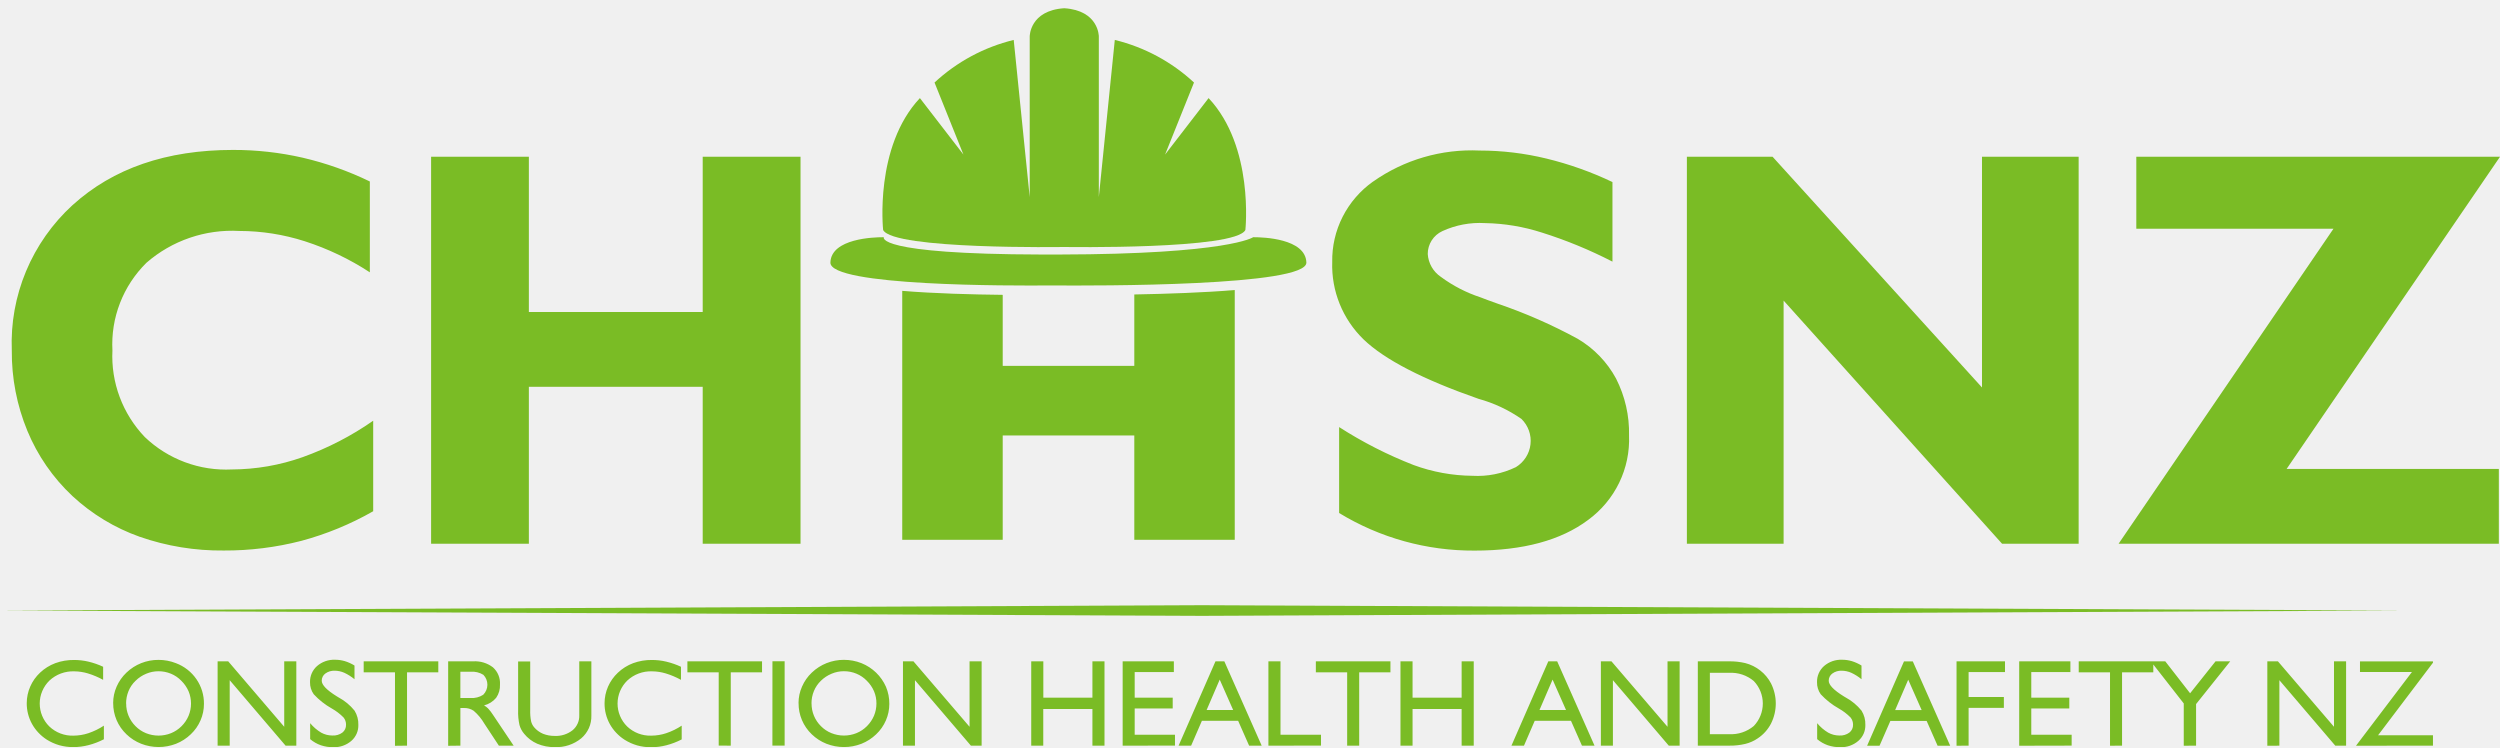
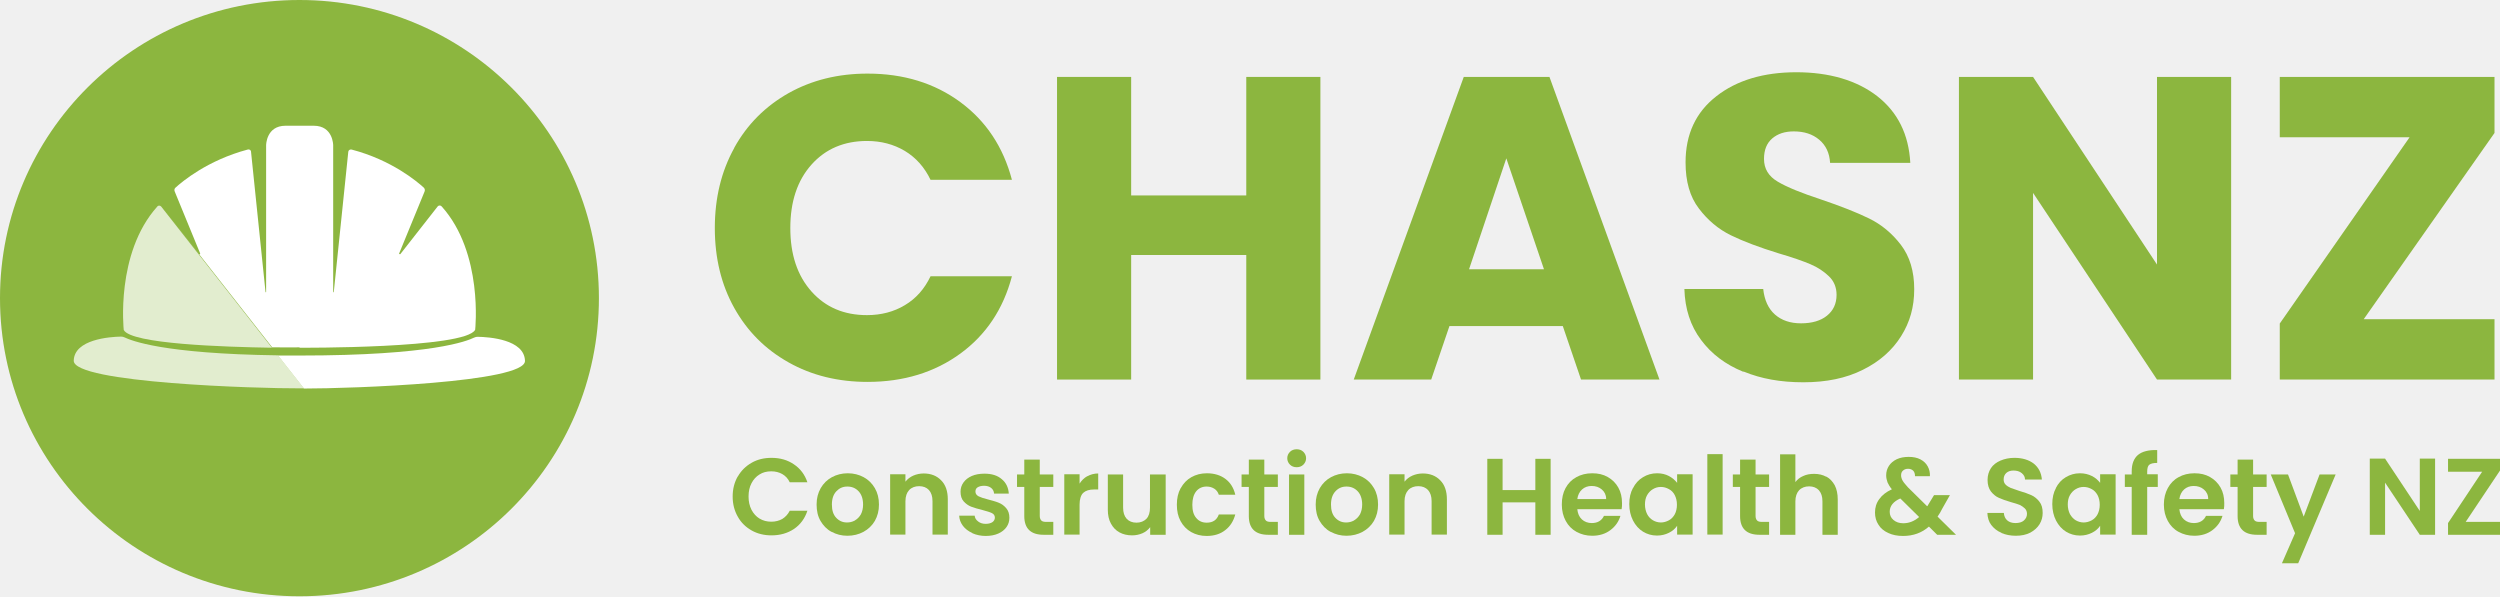
- <svg xmlns="http://www.w3.org/2000/svg" width="174" height="52" viewBox="0 0 174 52" fill="none">
-   <g clip-path="url(#clip0_470_1389)">
-     <mask id="mask0_470_1389" style="mask-type:luminance" maskUnits="userSpaceOnUse" x="0" y="0" width="174" height="52">
-       <path d="M174 0H0V52H174V0Z" fill="white" />
-     </mask>
-     <g mask="url(#mask0_470_1389)">
-       <path d="M48.908 10.909V21.716H36.809V10.909H30.005V37.845H36.809V26.921H48.908V37.845H55.717V10.909H48.908ZM137.947 10.909V26.968L123.371 10.909H117.407V37.845H124.139V20.921L139.345 37.845H144.674V10.909H137.947ZM148.687 10.909V15.918H162.411C157.425 23.228 152.439 30.537 147.453 37.845H173.919V32.64H159.147L174.001 10.909H148.687ZM95.571 12.631C94.673 13.267 93.945 14.109 93.448 15.086C92.952 16.063 92.703 17.145 92.723 18.238C92.69 19.236 92.868 20.231 93.243 21.158C93.619 22.085 94.185 22.925 94.905 23.624C96.366 25.029 99.033 26.407 102.907 27.759C103.975 28.052 104.985 28.526 105.893 29.158C106.126 29.386 106.304 29.664 106.413 29.971C106.522 30.277 106.56 30.604 106.522 30.927C106.485 31.25 106.375 31.56 106.199 31.834C106.023 32.109 105.787 32.34 105.508 32.511C104.567 32.967 103.523 33.176 102.476 33.115C101.079 33.102 99.694 32.848 98.383 32.365C96.572 31.659 94.836 30.774 93.203 29.724V35.705C96.036 37.433 99.3 38.34 102.627 38.322C105.998 38.322 108.635 37.61 110.536 36.186C111.457 35.511 112.198 34.624 112.694 33.601C113.19 32.578 113.426 31.45 113.381 30.316C113.414 28.941 113.104 27.579 112.479 26.351C111.86 25.202 110.935 24.243 109.805 23.578C108.02 22.606 106.154 21.787 104.228 21.132C103.697 20.941 103.293 20.798 103.038 20.693C102.051 20.369 101.122 19.889 100.288 19.273C100.022 19.094 99.802 18.858 99.643 18.582C99.484 18.306 99.391 17.997 99.372 17.68C99.369 17.345 99.464 17.017 99.645 16.733C99.826 16.45 100.085 16.225 100.392 16.084C101.317 15.66 102.334 15.469 103.352 15.528C104.698 15.551 106.033 15.773 107.313 16.186C109.007 16.719 110.651 17.396 112.227 18.21V12.671C110.754 11.968 109.211 11.419 107.623 11.034C106.104 10.665 104.545 10.478 102.98 10.478C100.337 10.356 97.728 11.116 95.571 12.635M5.049 14.275C3.647 15.559 2.543 17.128 1.813 18.876C1.083 20.623 0.745 22.506 0.821 24.396C0.805 26.311 1.173 28.211 1.904 29.984C2.612 31.701 3.682 33.249 5.041 34.524C6.388 35.775 7.979 36.739 9.716 37.357C11.597 38.013 13.58 38.337 15.574 38.316C17.392 38.324 19.202 38.099 20.961 37.647C22.715 37.176 24.401 36.482 25.974 35.582V29.282C24.458 30.341 22.805 31.195 21.06 31.819C19.483 32.378 17.82 32.667 16.145 32.674C15.032 32.729 13.919 32.558 12.876 32.17C11.833 31.782 10.881 31.187 10.08 30.42C9.312 29.618 8.717 28.67 8.33 27.634C7.942 26.597 7.771 25.494 7.825 24.39C7.765 23.266 7.944 22.141 8.352 21.09C8.759 20.039 9.386 19.085 10.191 18.29C11.972 16.738 14.297 15.942 16.665 16.075C18.21 16.078 19.746 16.32 21.216 16.792C22.815 17.308 24.337 18.035 25.741 18.954V12.631C24.25 11.906 22.682 11.351 21.066 10.976C19.476 10.612 17.849 10.431 16.216 10.435C11.592 10.435 7.871 11.715 5.051 14.275" fill="#7ABC25" />
-       <path d="M71.668 2.529V13.722L70.554 2.779C68.491 3.283 66.593 4.304 65.043 5.744L67.055 10.758L64.025 6.828C60.84 10.217 61.466 16.008 61.466 16.008C62.169 17.384 74.072 17.19 74.072 17.19C74.072 17.19 85.974 17.384 86.678 16.008C86.678 16.008 87.304 10.217 84.118 6.828L81.089 10.759L83.102 5.744C81.552 4.304 79.654 3.283 77.59 2.779L76.478 13.722V2.529C76.478 2.529 76.478 0.728 74.072 0.573C71.668 0.728 71.668 2.529 71.668 2.529Z" fill="#7ABC25" />
-     </g>
-     <mask id="mask1_470_1389" style="mask-type:luminance" maskUnits="userSpaceOnUse" x="0" y="0" width="174" height="52">
-       <path d="M174 0H0V52H174V0Z" fill="white" />
-     </mask>
-     <g mask="url(#mask1_470_1389)">
-       <path d="M87.218 16.511C87.218 16.511 85.535 17.692 73.711 17.715H72.496C60.835 17.691 61.513 16.511 61.513 16.511H61.42C60.859 16.511 57.848 16.589 57.796 18.271C57.743 19.921 70.315 19.892 73.142 19.867C76.414 19.892 90.975 19.921 90.924 18.271C90.869 16.587 87.86 16.511 87.298 16.511H87.218Z" fill="#7ABC25" />
-       <path d="M0 42.493L83.658 42.864L167.318 42.493L83.658 42.122L0 42.493Z" fill="#7ABC25" />
-       <path d="M78.947 20.495V25.464H69.789V20.521C67.676 20.498 65.051 20.429 62.796 20.244V37.568H69.789V30.308H78.947V37.568H85.938V20.187C83.788 20.366 81.24 20.452 78.947 20.495Z" fill="#7ABC25" />
-     </g>
-     <mask id="mask2_470_1389" style="mask-type:luminance" maskUnits="userSpaceOnUse" x="0" y="0" width="174" height="52">
-       <path d="M174 0H0V52H174V0Z" fill="white" />
-     </mask>
-     <g mask="url(#mask2_470_1389)">
-       <path d="M7.23 50.505V51.453C6.893 51.627 6.537 51.764 6.17 51.859C5.821 51.951 5.461 51.998 5.1 51.999C4.772 52 4.446 51.956 4.13 51.869C3.821 51.78 3.527 51.648 3.255 51.477C2.827 51.202 2.473 50.827 2.227 50.384C1.983 49.94 1.857 49.443 1.861 48.937C1.862 48.54 1.945 48.148 2.105 47.783C2.264 47.419 2.497 47.091 2.788 46.818C3.093 46.529 3.455 46.304 3.85 46.156C4.269 46.003 4.713 45.928 5.159 45.934C5.493 45.934 5.825 45.972 6.15 46.049C6.504 46.133 6.849 46.253 7.178 46.406V47.318C6.843 47.132 6.488 46.982 6.12 46.87C5.808 46.776 5.485 46.727 5.159 46.725C4.845 46.715 4.531 46.766 4.237 46.876C3.942 46.985 3.673 47.152 3.443 47.365C3.229 47.573 3.059 47.822 2.943 48.096C2.826 48.37 2.765 48.664 2.765 48.961C2.764 49.258 2.822 49.553 2.937 49.828C3.052 50.102 3.22 50.352 3.433 50.561C3.655 50.773 3.918 50.939 4.206 51.049C4.494 51.159 4.801 51.211 5.109 51.201C5.465 51.199 5.817 51.142 6.154 51.03C6.534 50.901 6.896 50.725 7.231 50.505M8.782 48.97C8.78 49.262 8.836 49.552 8.949 49.822C9.061 50.093 9.227 50.338 9.436 50.545C9.642 50.754 9.889 50.919 10.162 51.029C10.721 51.254 11.347 51.254 11.906 51.029C12.18 50.916 12.429 50.751 12.637 50.541C12.845 50.334 13.011 50.089 13.125 49.819C13.351 49.273 13.351 48.66 13.125 48.114C13.006 47.841 12.836 47.593 12.623 47.384C12.418 47.17 12.171 47.002 11.896 46.889C11.621 46.776 11.327 46.718 11.03 46.719C10.736 46.719 10.446 46.778 10.176 46.892C9.898 47.006 9.646 47.173 9.434 47.384C9.221 47.585 9.055 47.829 8.945 48.099C8.832 48.373 8.775 48.667 8.776 48.964M7.875 48.932C7.875 48.539 7.957 48.152 8.115 47.792C8.276 47.424 8.509 47.091 8.802 46.813C9.399 46.241 10.199 45.923 11.03 45.928C11.447 45.926 11.861 46.004 12.25 46.158C12.827 46.376 13.323 46.764 13.671 47.27C14.019 47.776 14.202 48.376 14.195 48.988C14.196 49.384 14.115 49.776 13.956 50.139C13.798 50.505 13.567 50.835 13.275 51.109C12.98 51.394 12.63 51.618 12.247 51.769C11.466 52.07 10.6 52.068 9.822 51.764C9.442 51.613 9.096 51.391 8.803 51.109C8.507 50.828 8.271 50.489 8.112 50.115C7.954 49.74 7.874 49.338 7.877 48.932M15.146 51.897V46.029H15.884L19.782 50.584V46.029H20.624V51.897H19.876L15.987 47.341V51.9L15.146 51.897ZM21.587 51.434V50.333C21.803 50.594 22.063 50.817 22.354 50.992C22.594 51.124 22.863 51.193 23.137 51.192C23.384 51.206 23.629 51.135 23.829 50.989C23.912 50.924 23.979 50.84 24.023 50.744C24.067 50.648 24.088 50.543 24.084 50.438C24.087 50.257 24.027 50.08 23.913 49.938C23.672 49.693 23.396 49.482 23.096 49.313C22.625 49.049 22.199 48.713 21.834 48.318C21.66 48.073 21.571 47.779 21.578 47.479C21.572 47.268 21.613 47.058 21.697 46.864C21.782 46.67 21.908 46.497 22.067 46.356C22.415 46.056 22.866 45.899 23.327 45.918C23.556 45.918 23.783 45.951 24.003 46.016C24.238 46.089 24.464 46.191 24.673 46.321V47.274C24.454 47.093 24.213 46.94 23.954 46.821C23.748 46.731 23.525 46.684 23.3 46.681C23.065 46.67 22.834 46.739 22.645 46.877C22.565 46.934 22.501 47.01 22.457 47.098C22.413 47.185 22.391 47.282 22.393 47.38C22.393 47.67 22.741 48.031 23.437 48.462L23.562 48.538C23.994 48.769 24.373 49.084 24.679 49.464C24.862 49.763 24.953 50.108 24.941 50.456C24.947 50.666 24.906 50.874 24.821 51.066C24.736 51.258 24.61 51.43 24.451 51.568C24.103 51.867 23.652 52.023 23.192 52.005C22.899 52.009 22.607 51.963 22.329 51.87C22.058 51.774 21.806 51.63 21.587 51.444M27.491 51.907V46.794H25.312V46.029H30.506V46.794H28.329V51.897L27.491 51.907ZM31.192 51.907V46.029H32.927C33.425 45.997 33.917 46.146 34.312 46.449C34.477 46.598 34.607 46.782 34.691 46.988C34.775 47.193 34.812 47.414 34.799 47.636C34.816 47.967 34.722 48.294 34.532 48.568C34.315 48.828 34.02 49.013 33.69 49.096C33.794 49.153 33.888 49.224 33.971 49.308C34.097 49.445 34.211 49.593 34.311 49.751L35.749 51.897H34.721L33.706 50.357C33.512 50.023 33.262 49.723 32.968 49.47C32.77 49.338 32.536 49.27 32.298 49.277H32.043V51.897L31.192 51.907ZM32.041 48.582H32.744C33.056 48.605 33.368 48.526 33.631 48.357C33.815 48.173 33.92 47.925 33.923 47.665C33.925 47.406 33.825 47.155 33.645 46.968C33.376 46.801 33.06 46.726 32.744 46.752H32.041V48.582ZM36.061 46.039H36.903V49.407C36.893 49.674 36.914 49.942 36.965 50.205C37.002 50.353 37.072 50.492 37.17 50.611C37.338 50.811 37.551 50.968 37.792 51.07C38.052 51.173 38.33 51.224 38.61 51.22C39.058 51.241 39.498 51.101 39.85 50.826C40.003 50.699 40.124 50.54 40.205 50.359C40.286 50.179 40.325 49.982 40.317 49.785V46.029H41.159V49.801C41.169 50.101 41.11 50.4 40.988 50.675C40.865 50.95 40.682 51.195 40.452 51.39C39.934 51.812 39.278 52.029 38.608 51.999C38.191 52.006 37.777 51.926 37.393 51.764C37.036 51.609 36.723 51.37 36.479 51.069C36.329 50.892 36.219 50.685 36.156 50.462C36.081 50.124 36.049 49.777 36.062 49.431L36.061 46.039ZM47.446 50.515V51.463C47.109 51.638 46.754 51.774 46.386 51.869C46.037 51.961 45.678 52.008 45.316 52.009C44.988 52.01 44.662 51.967 44.346 51.88C44.037 51.79 43.743 51.658 43.472 51.487C43.043 51.212 42.69 50.837 42.443 50.395C42.2 49.951 42.073 49.453 42.077 48.947C42.077 48.548 42.16 48.154 42.32 47.788C42.48 47.422 42.714 47.092 43.007 46.818C43.312 46.529 43.673 46.304 44.068 46.156C44.487 46.003 44.931 45.928 45.377 45.934C45.711 45.934 46.043 45.972 46.367 46.049C46.721 46.133 47.066 46.253 47.396 46.406V47.318C47.059 47.132 46.704 46.982 46.336 46.87C46.025 46.776 45.702 46.727 45.376 46.725C45.062 46.714 44.748 46.765 44.454 46.875C44.159 46.985 43.89 47.151 43.661 47.365C43.447 47.573 43.276 47.822 43.16 48.096C43.043 48.369 42.983 48.663 42.982 48.961C42.981 49.258 43.039 49.553 43.154 49.827C43.268 50.102 43.437 50.352 43.649 50.561C43.871 50.773 44.134 50.939 44.422 51.049C44.709 51.159 45.017 51.211 45.325 51.201C45.681 51.2 46.034 51.142 46.371 51.03C46.751 50.902 47.113 50.725 47.447 50.505M50.022 51.894V46.794H47.843V46.029H53.038V46.794H50.861V51.897L50.022 51.894ZM53.762 46.026H54.611V51.894H53.759L53.762 46.026ZM56.484 48.967C56.483 49.259 56.539 49.549 56.652 49.819C56.764 50.09 56.93 50.335 57.139 50.542C57.345 50.751 57.593 50.916 57.866 51.026C58.425 51.251 59.051 51.251 59.611 51.026C59.885 50.914 60.133 50.748 60.341 50.538C60.549 50.331 60.715 50.086 60.83 49.816C60.943 49.545 61 49.255 61 48.961C61.002 48.669 60.945 48.38 60.832 48.111C60.714 47.838 60.544 47.59 60.331 47.381C60.126 47.167 59.877 46.999 59.602 46.886C59.328 46.773 59.033 46.715 58.736 46.717C58.443 46.716 58.153 46.775 57.883 46.889C57.604 47.003 57.35 47.17 57.135 47.381C56.925 47.583 56.759 47.827 56.648 48.096C56.535 48.371 56.478 48.665 56.48 48.961M55.577 48.929C55.578 48.536 55.66 48.148 55.82 47.789C55.979 47.42 56.212 47.087 56.506 46.81C56.802 46.527 57.151 46.303 57.534 46.152C57.917 46.001 58.325 45.924 58.736 45.925C59.154 45.924 59.569 46.002 59.956 46.155C60.722 46.462 61.335 47.054 61.665 47.804C61.822 48.18 61.901 48.583 61.897 48.989C61.898 49.385 61.817 49.776 61.658 50.14C61.501 50.505 61.269 50.836 60.978 51.11C60.682 51.394 60.333 51.619 59.95 51.77C59.168 52.072 58.3 52.07 57.519 51.765C57.14 51.615 56.794 51.392 56.502 51.11C56.208 50.83 55.974 50.493 55.816 50.12C55.657 49.746 55.577 49.343 55.58 48.937M62.846 51.897V46.029H63.576L67.481 50.584V46.029H68.322V51.897H67.574L63.681 47.341V51.9L62.846 51.897ZM71.774 51.897V46.029H72.616V48.556H76.032V46.029H76.873V51.897H76.032V49.345H72.611V51.897H71.774ZM78.137 51.897V46.029H81.7V46.776H78.974V48.556H81.62V49.31H78.974V51.139H81.779V51.895L78.137 51.897ZM83.982 49.414H85.827L84.892 47.3L83.982 49.414ZM82.03 51.897L84.597 46.029H85.214L87.813 51.897H86.938L86.175 50.17H83.651L82.903 51.897H82.03ZM88.281 51.897V46.029H89.123V51.139H91.941V51.895L88.281 51.897ZM93.762 51.897V46.794H91.583V46.029H96.775V46.794H94.6V51.897H93.762ZM97.473 51.897V46.029H98.314V48.556H101.73V46.029H102.572V51.897H101.73V49.345H98.314V51.897H97.473ZM107.148 49.414H108.995L108.06 47.3L107.148 49.414ZM105.197 51.897L107.762 46.029H108.38L110.979 51.897H110.104L109.341 50.17H106.816L106.069 51.897H105.197ZM111.421 51.897V46.029H112.158L116.06 50.584V46.029H116.902V51.897H116.147L112.259 47.341V51.9L111.421 51.897ZM120.344 46.829H119.007V51.099H120.344C120.971 51.134 121.587 50.929 122.066 50.528C122.468 50.105 122.692 49.545 122.692 48.965C122.692 48.383 122.468 47.824 122.066 47.401C121.588 46.998 120.971 46.793 120.344 46.829ZM120.344 46.029C120.724 46.023 121.103 46.064 121.473 46.151C121.855 46.249 122.212 46.427 122.521 46.671C122.83 46.915 123.083 47.221 123.265 47.569C123.481 48.002 123.594 48.479 123.594 48.962C123.594 49.446 123.481 49.922 123.265 50.356C123.05 50.773 122.731 51.13 122.338 51.39C122.077 51.569 121.785 51.699 121.476 51.775C121.106 51.862 120.726 51.903 120.346 51.897H118.168V46.029H120.344ZM126.474 51.439V50.333C126.691 50.595 126.951 50.818 127.243 50.992C127.481 51.124 127.75 51.193 128.023 51.192C128.27 51.207 128.515 51.135 128.715 50.989C128.799 50.924 128.866 50.84 128.91 50.744C128.955 50.648 128.976 50.543 128.972 50.438C128.975 50.257 128.914 50.08 128.8 49.938C128.558 49.693 128.283 49.482 127.982 49.313C127.512 49.049 127.086 48.714 126.721 48.318C126.547 48.073 126.457 47.779 126.465 47.479C126.459 47.268 126.499 47.058 126.584 46.864C126.668 46.67 126.794 46.497 126.953 46.356C127.301 46.056 127.752 45.899 128.213 45.918C128.442 45.918 128.67 45.951 128.889 46.016C129.125 46.089 129.351 46.191 129.561 46.321V47.274C129.341 47.093 129.099 46.94 128.84 46.821C128.633 46.731 128.411 46.684 128.185 46.681C127.951 46.67 127.72 46.739 127.531 46.877C127.451 46.934 127.387 47.01 127.343 47.098C127.299 47.185 127.278 47.282 127.279 47.38C127.279 47.67 127.627 48.031 128.322 48.462L128.45 48.538C128.88 48.77 129.259 49.085 129.565 49.464C129.749 49.763 129.841 50.107 129.829 50.456C129.834 50.666 129.793 50.875 129.708 51.067C129.622 51.259 129.496 51.43 129.336 51.568C128.988 51.867 128.538 52.023 128.078 52.005C127.785 52.009 127.493 51.963 127.215 51.87C126.944 51.774 126.692 51.63 126.473 51.444M131.903 49.42H133.747L132.812 47.306L131.903 49.42ZM129.951 51.903L132.516 46.035H133.132L135.733 51.903H134.857L134.094 50.176H131.57L130.816 51.903H129.951ZM136.175 51.903V46.029H139.548V46.776H137.015V48.512H139.469V49.268H137.015V51.897L136.175 51.903ZM140.536 51.903V46.029H144.1V46.776H141.377V48.556H144.023V49.31H141.377V51.139H144.187V51.895L140.536 51.903ZM146.857 51.903V46.794H144.679V46.029H149.87V46.794H147.695V51.897L146.857 51.903ZM151.989 51.903V48.959L149.699 46.029H150.703L152.432 48.252L154.202 46.029H155.223L152.847 49.003V51.897L151.989 51.903ZM157.806 51.903V46.029H158.543L162.446 50.584V46.029H163.288V51.897H162.534L158.645 47.341V51.9L157.806 51.903ZM163.977 51.903L167.869 46.773H164.255V46.032H169.335V46.124L165.512 51.176H169.335V51.897L163.977 51.903Z" fill="#7ABC25" />
-     </g>
+ <svg xmlns="http://www.w3.org/2000/svg" width="281" height="67" viewBox="0 0 281 67" fill="none">
+   <g clip-path="url(#clip0_653_1956)">
+     <path d="M82.528 16.613C83.983 13.979 86.033 11.938 88.634 10.468C91.257 8.998 94.21 8.273 97.517 8.273C101.573 8.273 105.055 9.349 107.943 11.477C110.831 13.606 112.77 16.525 113.74 20.212H104.593C103.909 18.785 102.939 17.71 101.705 16.964C100.448 16.218 99.038 15.845 97.451 15.845C94.894 15.845 92.8 16.723 91.213 18.5C89.626 20.278 88.832 22.648 88.832 25.632C88.832 28.617 89.626 30.987 91.213 32.765C92.8 34.542 94.872 35.42 97.451 35.42C99.038 35.42 100.471 35.047 101.705 34.301C102.961 33.555 103.909 32.48 104.593 31.053H113.74C112.77 34.74 110.831 37.637 107.943 39.743C105.055 41.85 101.573 42.926 97.517 42.926C94.21 42.926 91.235 42.201 88.634 40.731C86.01 39.261 83.983 37.22 82.528 34.608C81.073 31.997 80.346 29.012 80.346 25.632C80.346 22.253 81.073 19.268 82.528 16.635V16.613Z" fill="#8CB63F" />
+     <path d="M148.413 8.646V42.662H140.081V28.661H127.142V42.662H118.81V8.646H127.142V21.968H140.081V8.646H148.413Z" fill="#8CB63F" />
+     <path d="M175.68 36.649H162.917L160.868 42.662H152.161L164.527 8.646H174.159L186.525 42.662H177.708L175.658 36.649H175.68ZM173.542 30.263L169.31 17.798L165.122 30.263H173.542Z" fill="#8CB63F" />
+     <path d="M195.937 41.785C193.953 40.972 192.366 39.787 191.198 38.207C190.008 36.627 189.391 34.718 189.324 32.48H198.186C198.318 33.73 198.759 34.696 199.508 35.354C200.258 36.013 201.227 36.342 202.44 36.342C203.652 36.342 204.644 36.057 205.349 35.486C206.055 34.916 206.43 34.147 206.43 33.138C206.43 32.304 206.143 31.602 205.57 31.053C204.997 30.504 204.313 30.044 203.476 29.692C202.638 29.341 201.47 28.924 199.949 28.485C197.745 27.805 195.937 27.125 194.549 26.445C193.16 25.764 191.948 24.755 190.956 23.438C189.942 22.121 189.457 20.387 189.457 18.259C189.457 15.099 190.603 12.619 192.917 10.819C195.21 9.02 198.23 8.12 201.911 8.12C205.592 8.12 208.7 9.02 211.014 10.819C213.307 12.619 214.541 15.099 214.718 18.303H205.702C205.636 17.205 205.239 16.349 204.49 15.713C203.74 15.077 202.793 14.769 201.624 14.769C200.61 14.769 199.817 15.033 199.2 15.559C198.582 16.086 198.274 16.854 198.274 17.864C198.274 18.961 198.781 19.817 199.839 20.431C200.875 21.046 202.506 21.704 204.71 22.428C206.915 23.175 208.7 23.877 210.089 24.557C211.477 25.238 212.668 26.225 213.66 27.52C214.651 28.815 215.158 30.483 215.158 32.502C215.158 34.52 214.674 36.21 213.682 37.79C212.69 39.37 211.257 40.643 209.383 41.565C207.51 42.509 205.283 42.969 202.704 42.969C200.125 42.969 197.965 42.575 195.981 41.763L195.937 41.785Z" fill="#8CB63F" />
+     <path d="M250.78 42.662H242.447L228.516 21.682V42.662H220.184V8.646H228.516L242.447 29.736V8.646H250.78V42.662Z" fill="#8CB63F" />
+     <path d="M265.68 35.881H280.383V42.662H256.246V36.364L270.838 15.428H256.246V8.646H280.383V14.945L265.68 35.881Z" fill="#8CB63F" />
+     <path d="M82.924 53.569C83.299 52.911 83.828 52.384 84.49 52.011C85.151 51.638 85.878 51.462 86.716 51.462C87.686 51.462 88.523 51.704 89.229 52.187C89.956 52.669 90.463 53.35 90.75 54.206H88.766C88.567 53.789 88.303 53.503 87.928 53.284C87.576 53.086 87.157 52.977 86.694 52.977C86.187 52.977 85.746 53.086 85.371 53.328C84.975 53.569 84.688 53.898 84.468 54.315C84.247 54.732 84.137 55.237 84.137 55.808C84.137 56.378 84.247 56.861 84.468 57.3C84.688 57.717 84.997 58.068 85.371 58.288C85.768 58.529 86.209 58.639 86.694 58.639C87.157 58.639 87.576 58.529 87.928 58.331C88.281 58.112 88.567 57.805 88.766 57.41H90.75C90.463 58.288 89.956 58.968 89.251 59.451C88.523 59.933 87.686 60.175 86.716 60.175C85.9 60.175 85.151 59.999 84.49 59.626C83.828 59.253 83.299 58.748 82.924 58.068C82.55 57.41 82.351 56.663 82.351 55.808C82.351 54.952 82.55 54.206 82.924 53.547V53.569Z" fill="#8CB63F" />
+     <path d="M93.461 59.78C92.932 59.494 92.535 59.078 92.227 58.551C91.918 58.024 91.786 57.41 91.786 56.707C91.786 56.005 91.94 55.413 92.249 54.864C92.557 54.337 92.976 53.92 93.505 53.635C94.034 53.35 94.629 53.196 95.29 53.196C95.952 53.196 96.547 53.35 97.076 53.635C97.605 53.92 98.024 54.337 98.332 54.864C98.641 55.391 98.795 56.005 98.795 56.707C98.795 57.41 98.641 58.002 98.332 58.551C98.024 59.078 97.583 59.494 97.054 59.78C96.525 60.065 95.908 60.219 95.246 60.219C94.585 60.219 94.012 60.065 93.483 59.78H93.461ZM96.106 58.485C96.371 58.331 96.591 58.112 96.767 57.805C96.922 57.497 97.01 57.146 97.01 56.707C97.01 56.071 96.833 55.566 96.503 55.215C96.172 54.864 95.753 54.688 95.246 54.688C94.739 54.688 94.343 54.864 94.012 55.215C93.681 55.566 93.505 56.049 93.505 56.707C93.505 57.366 93.659 57.849 93.99 58.2C94.321 58.551 94.717 58.726 95.202 58.726C95.511 58.726 95.797 58.66 96.084 58.507L96.106 58.485Z" fill="#8CB63F" />
+     <path d="M105.783 53.986C106.29 54.491 106.532 55.215 106.532 56.115V60.087H104.813V56.334C104.813 55.786 104.681 55.391 104.416 55.083C104.152 54.798 103.777 54.645 103.314 54.645C102.851 54.645 102.454 54.798 102.19 55.083C101.925 55.369 101.771 55.786 101.771 56.334V60.087H100.052V53.306H101.771V54.14C101.992 53.854 102.3 53.613 102.653 53.459C103.005 53.306 103.402 53.218 103.821 53.218C104.637 53.218 105.298 53.481 105.783 53.986Z" fill="#8CB63F" />
+     <path d="M109.288 59.911C108.847 59.714 108.494 59.451 108.23 59.099C107.965 58.748 107.833 58.375 107.811 57.958H109.552C109.574 58.222 109.706 58.441 109.949 58.617C110.169 58.792 110.456 58.88 110.787 58.88C111.117 58.88 111.36 58.814 111.558 58.682C111.734 58.551 111.823 58.375 111.823 58.178C111.823 57.958 111.712 57.783 111.492 57.673C111.271 57.563 110.897 57.454 110.412 57.322C109.905 57.19 109.486 57.081 109.155 56.949C108.825 56.817 108.56 56.62 108.318 56.356C108.075 56.093 107.965 55.72 107.965 55.259C107.965 54.886 108.075 54.535 108.296 54.227C108.516 53.92 108.825 53.679 109.222 53.503C109.618 53.328 110.103 53.24 110.654 53.24C111.47 53.24 112.109 53.438 112.594 53.855C113.079 54.249 113.343 54.798 113.388 55.478H111.734C111.712 55.215 111.602 54.996 111.404 54.842C111.205 54.688 110.941 54.601 110.61 54.601C110.302 54.601 110.059 54.666 109.883 54.776C109.706 54.886 109.64 55.039 109.64 55.259C109.64 55.478 109.751 55.654 109.993 55.786C110.213 55.895 110.588 56.027 111.051 56.137C111.536 56.269 111.955 56.378 112.263 56.51C112.594 56.642 112.859 56.839 113.101 57.124C113.344 57.41 113.454 57.761 113.454 58.2C113.454 58.595 113.344 58.946 113.123 59.253C112.903 59.56 112.594 59.802 112.197 59.977C111.801 60.153 111.316 60.241 110.787 60.241C110.258 60.241 109.729 60.131 109.288 59.933V59.911Z" fill="#8CB63F" />
+     <path d="M116.87 54.732V58.002C116.87 58.222 116.936 58.397 117.047 58.507C117.157 58.617 117.333 58.661 117.598 58.661H118.391V60.109H117.311C115.856 60.109 115.129 59.407 115.129 58.002V54.732H114.313V53.328H115.129V51.66H116.87V53.328H118.391V54.732H116.87Z" fill="#8CB63F" />
+     <path d="M122.227 53.525C122.579 53.328 122.998 53.218 123.439 53.218V55.018H122.976C122.425 55.018 122.028 55.149 121.764 55.391C121.499 55.632 121.345 56.093 121.345 56.707V60.087H119.625V53.306H121.345V54.359C121.565 54.008 121.852 53.723 122.204 53.525H122.227Z" fill="#8CB63F" />
+     <path d="M131.022 53.328V60.109H129.28V59.253C129.06 59.538 128.773 59.78 128.421 59.934C128.068 60.087 127.671 60.175 127.252 60.175C126.723 60.175 126.238 60.065 125.842 59.846C125.423 59.626 125.114 59.297 124.872 58.858C124.629 58.419 124.519 57.893 124.519 57.3V53.328H126.238V57.059C126.238 57.607 126.371 58.002 126.635 58.309C126.9 58.595 127.274 58.748 127.737 58.748C128.2 58.748 128.575 58.595 128.861 58.309C129.126 58.024 129.258 57.607 129.258 57.059V53.328H131H131.022Z" fill="#8CB63F" />
+     <path d="M132.719 54.864C133.005 54.337 133.402 53.92 133.909 53.635C134.416 53.35 134.989 53.196 135.651 53.196C136.488 53.196 137.194 53.416 137.745 53.833C138.296 54.249 138.67 54.842 138.847 55.61H136.995C136.907 55.325 136.731 55.083 136.488 54.93C136.246 54.776 135.959 54.688 135.629 54.688C135.144 54.688 134.747 54.864 134.46 55.215C134.174 55.566 134.019 56.071 134.019 56.729C134.019 57.388 134.152 57.87 134.46 58.222C134.747 58.573 135.144 58.748 135.629 58.748C136.334 58.748 136.775 58.441 136.995 57.827H138.847C138.648 58.551 138.296 59.143 137.723 59.582C137.172 60.021 136.466 60.241 135.629 60.241C134.967 60.241 134.394 60.087 133.887 59.802C133.38 59.516 132.983 59.099 132.697 58.573C132.41 58.046 132.278 57.432 132.278 56.729C132.278 56.027 132.41 55.413 132.697 54.886L132.719 54.864Z" fill="#8CB63F" />
+     <path d="M142.109 54.732V58.002C142.109 58.222 142.175 58.397 142.286 58.507C142.396 58.617 142.572 58.661 142.837 58.661H143.63V60.109H142.55C141.095 60.109 140.368 59.407 140.368 58.002V54.732H139.552V53.328H140.368V51.66H142.109V53.328H143.63V54.732H142.109Z" fill="#8CB63F" />
+     <path d="M144.997 52.23C144.798 52.033 144.688 51.792 144.688 51.506C144.688 51.221 144.798 50.98 144.997 50.782C145.195 50.585 145.46 50.497 145.746 50.497C146.033 50.497 146.297 50.585 146.496 50.782C146.694 50.98 146.804 51.221 146.804 51.506C146.804 51.792 146.694 52.033 146.496 52.23C146.297 52.428 146.033 52.516 145.746 52.516C145.46 52.516 145.195 52.428 144.997 52.23ZM146.606 53.328V60.109H144.887V53.328H146.606Z" fill="#8CB63F" />
+     <path d="M149.56 59.78C149.031 59.494 148.634 59.078 148.325 58.551C148.017 58.024 147.884 57.41 147.884 56.707C147.884 56.005 148.039 55.413 148.347 54.864C148.656 54.337 149.075 53.92 149.604 53.635C150.133 53.35 150.728 53.196 151.389 53.196C152.05 53.196 152.645 53.35 153.175 53.635C153.704 53.92 154.122 54.337 154.431 54.864C154.74 55.391 154.894 56.005 154.894 56.707C154.894 57.41 154.74 58.002 154.431 58.551C154.122 59.078 153.682 59.494 153.152 59.78C152.623 60.065 152.006 60.219 151.345 60.219C150.684 60.219 150.111 60.065 149.582 59.78H149.56ZM152.205 58.485C152.469 58.331 152.69 58.112 152.866 57.805C153.02 57.497 153.108 57.146 153.108 56.707C153.108 56.071 152.932 55.566 152.601 55.215C152.271 54.864 151.852 54.688 151.345 54.688C150.838 54.688 150.441 54.864 150.111 55.215C149.78 55.566 149.604 56.049 149.604 56.707C149.604 57.366 149.758 57.849 150.089 58.2C150.419 58.551 150.816 58.726 151.301 58.726C151.609 58.726 151.896 58.66 152.183 58.507L152.205 58.485Z" fill="#8CB63F" />
+     <path d="M161.881 53.986C162.388 54.491 162.631 55.215 162.631 56.115V60.087H160.912V56.334C160.912 55.786 160.779 55.391 160.515 55.083C160.25 54.798 159.876 54.645 159.413 54.645C158.95 54.645 158.553 54.798 158.289 55.083C158.024 55.369 157.87 55.786 157.87 56.334V60.087H156.15V53.306H157.87V54.14C158.09 53.854 158.399 53.613 158.751 53.459C159.104 53.306 159.501 53.218 159.92 53.218C160.735 53.218 161.397 53.481 161.881 53.986Z" fill="#8CB63F" />
+     <path d="M174.291 51.572V60.109H172.572V56.466H168.891V60.109H167.172V51.572H168.891V55.084H172.572V51.572H174.291Z" fill="#8CB63F" />
+     <path d="M182.271 57.234H177.289C177.333 57.717 177.51 58.112 177.796 58.375C178.105 58.66 178.48 58.792 178.92 58.792C179.56 58.792 180.023 58.529 180.287 57.98H182.139C181.94 58.639 181.566 59.165 181.014 59.582C180.463 59.999 179.78 60.219 178.964 60.219C178.303 60.219 177.73 60.065 177.201 59.78C176.672 59.494 176.275 59.078 175.989 58.551C175.702 58.024 175.548 57.41 175.548 56.707C175.548 56.005 175.68 55.391 175.967 54.864C176.253 54.337 176.65 53.92 177.179 53.635C177.686 53.35 178.281 53.196 178.964 53.196C179.648 53.196 180.199 53.328 180.706 53.613C181.213 53.898 181.61 54.293 181.896 54.798C182.183 55.303 182.315 55.895 182.315 56.554C182.315 56.795 182.315 57.015 182.271 57.212V57.234ZM180.53 56.071C180.53 55.632 180.353 55.281 180.045 55.017C179.736 54.754 179.361 54.623 178.898 54.623C178.48 54.623 178.105 54.754 177.818 55.017C177.532 55.281 177.355 55.632 177.289 56.093H180.53V56.071Z" fill="#8CB63F" />
+     <path d="M183.549 54.864C183.814 54.337 184.189 53.92 184.674 53.635C185.136 53.35 185.666 53.196 186.261 53.196C186.768 53.196 187.209 53.306 187.583 53.503C187.958 53.701 188.267 53.964 188.509 54.271V53.306H190.25V60.087H188.509V59.099C188.289 59.429 187.98 59.692 187.583 59.889C187.186 60.087 186.746 60.197 186.239 60.197C185.666 60.197 185.136 60.043 184.674 59.758C184.211 59.472 183.836 59.056 183.549 58.507C183.285 57.98 183.131 57.366 183.131 56.663C183.131 55.961 183.263 55.369 183.549 54.842V54.864ZM188.245 55.654C188.09 55.347 187.87 55.127 187.583 54.974C187.297 54.82 187.01 54.732 186.679 54.732C186.349 54.732 186.062 54.82 185.798 54.974C185.533 55.127 185.313 55.347 185.136 55.654C184.96 55.961 184.894 56.312 184.894 56.707C184.894 57.102 184.982 57.475 185.136 57.783C185.291 58.09 185.533 58.331 185.798 58.485C186.062 58.639 186.371 58.726 186.679 58.726C186.988 58.726 187.297 58.639 187.583 58.485C187.87 58.331 188.09 58.09 188.245 57.805C188.399 57.519 188.487 57.146 188.487 56.729C188.487 56.312 188.399 55.961 188.245 55.654Z" fill="#8CB63F" />
+     <path d="M193.623 51.045V60.087H191.904V51.045H193.623Z" fill="#8CB63F" />
+     <path d="M197.326 54.732V58.002C197.326 58.222 197.392 58.397 197.502 58.507C197.613 58.617 197.789 58.661 198.053 58.661H198.847V60.109H197.767C196.312 60.109 195.585 59.407 195.585 58.002V54.732H194.769V53.328H195.585V51.66H197.326V53.328H198.847V54.732H197.326Z" fill="#8CB63F" />
+     <path d="M205.283 53.569C205.68 53.789 205.989 54.118 206.231 54.557C206.452 54.996 206.562 55.522 206.562 56.137V60.109H204.843V56.356C204.843 55.808 204.71 55.413 204.446 55.105C204.181 54.82 203.807 54.666 203.344 54.666C202.881 54.666 202.484 54.82 202.219 55.105C201.955 55.391 201.801 55.808 201.801 56.356V60.109H200.081V51.067H201.801V54.184C202.021 53.898 202.308 53.657 202.682 53.503C203.057 53.328 203.454 53.262 203.917 53.262C204.424 53.262 204.887 53.372 205.283 53.591V53.569Z" fill="#8CB63F" />
+     <path d="M217.738 60.109L216.812 59.187C216.018 59.89 215.048 60.241 213.902 60.241C213.263 60.241 212.712 60.131 212.249 59.912C211.764 59.692 211.389 59.385 211.147 58.99C210.882 58.595 210.75 58.134 210.75 57.607C210.75 57.037 210.904 56.532 211.235 56.093C211.544 55.654 212.028 55.281 212.646 54.996C212.425 54.732 212.271 54.469 212.161 54.228C212.073 53.986 212.006 53.723 212.006 53.416C212.006 53.021 212.117 52.669 212.315 52.362C212.513 52.055 212.822 51.792 213.197 51.616C213.571 51.441 214.034 51.353 214.541 51.353C215.048 51.353 215.489 51.441 215.864 51.638C216.239 51.836 216.503 52.099 216.679 52.428C216.856 52.757 216.944 53.108 216.922 53.525H215.247C215.247 53.262 215.181 53.043 215.048 52.911C214.916 52.779 214.718 52.691 214.475 52.691C214.233 52.691 214.056 52.757 213.902 52.889C213.748 53.021 213.682 53.196 213.682 53.416C213.682 53.635 213.748 53.833 213.858 54.03C213.968 54.228 214.189 54.469 214.453 54.776L216.613 56.905C216.613 56.905 216.635 56.861 216.657 56.861C216.679 56.861 216.657 56.839 216.679 56.817L217.385 55.654H219.17L218.311 57.168C218.156 57.498 217.98 57.783 217.782 58.068L219.854 60.109H217.738ZM215.71 58.112L213.594 56.027C212.8 56.378 212.403 56.883 212.403 57.52C212.403 57.893 212.535 58.2 212.822 58.441C213.109 58.683 213.461 58.814 213.924 58.814C214.585 58.814 215.181 58.573 215.71 58.112Z" fill="#8CB63F" />
+     <path d="M224.967 59.889C224.483 59.692 224.108 59.385 223.821 59.012C223.535 58.639 223.402 58.178 223.38 57.651H225.232C225.254 58.002 225.386 58.288 225.607 58.485C225.827 58.682 226.136 58.792 226.532 58.792C226.929 58.792 227.26 58.705 227.48 58.507C227.701 58.309 227.833 58.068 227.833 57.761C227.833 57.497 227.745 57.3 227.591 57.146C227.436 56.993 227.238 56.861 227.017 56.751C226.775 56.663 226.466 56.554 226.048 56.444C225.496 56.29 225.034 56.115 224.681 55.961C224.328 55.808 224.042 55.566 223.777 55.237C223.535 54.908 223.402 54.491 223.402 53.942C223.402 53.438 223.535 52.999 223.777 52.626C224.02 52.252 224.394 51.967 224.857 51.77C225.32 51.572 225.849 51.462 226.422 51.462C227.304 51.462 228.031 51.682 228.582 52.099C229.134 52.538 229.442 53.13 229.508 53.898H227.613C227.613 53.613 227.48 53.372 227.238 53.174C226.995 52.977 226.687 52.889 226.312 52.889C225.981 52.889 225.717 52.977 225.519 53.152C225.32 53.328 225.21 53.569 225.21 53.898C225.21 54.118 225.276 54.315 225.43 54.469C225.585 54.623 225.761 54.732 226.003 54.842C226.224 54.93 226.555 55.039 226.951 55.171C227.502 55.325 227.965 55.5 228.318 55.654C228.671 55.808 228.979 56.071 229.222 56.378C229.486 56.707 229.596 57.124 229.596 57.651C229.596 58.112 229.486 58.529 229.244 58.924C229.001 59.319 228.649 59.626 228.208 59.868C227.745 60.109 227.194 60.219 226.577 60.219C225.981 60.219 225.43 60.109 224.967 59.911V59.889Z" fill="#8CB63F" />
+     <path d="M231.073 54.864C231.338 54.337 231.713 53.92 232.197 53.635C232.682 53.35 233.189 53.196 233.785 53.196C234.292 53.196 234.732 53.306 235.129 53.503C235.526 53.701 235.812 53.964 236.055 54.271V53.306H237.796V60.087H236.055V59.099C235.834 59.429 235.526 59.692 235.129 59.889C234.732 60.087 234.292 60.197 233.785 60.197C233.211 60.197 232.682 60.043 232.219 59.758C231.757 59.472 231.382 59.056 231.095 58.507C230.831 57.98 230.677 57.366 230.677 56.663C230.677 55.961 230.809 55.369 231.095 54.842L231.073 54.864ZM235.768 55.654C235.592 55.347 235.394 55.127 235.107 54.974C234.821 54.82 234.534 54.732 234.203 54.732C233.873 54.732 233.586 54.82 233.322 54.974C233.057 55.127 232.837 55.347 232.66 55.654C232.484 55.961 232.418 56.312 232.418 56.707C232.418 57.102 232.506 57.475 232.66 57.783C232.837 58.09 233.057 58.331 233.322 58.485C233.586 58.639 233.895 58.726 234.203 58.726C234.512 58.726 234.821 58.639 235.107 58.485C235.394 58.331 235.614 58.09 235.768 57.805C235.923 57.497 236.011 57.146 236.011 56.729C236.011 56.312 235.923 55.961 235.768 55.654Z" fill="#8CB63F" />
+     <path d="M242.535 54.732H241.345V60.109H239.604V54.732H238.832V53.328H239.604V52.977C239.604 52.143 239.846 51.528 240.309 51.133C240.794 50.738 241.499 50.563 242.469 50.585V52.033C242.051 52.033 241.764 52.099 241.588 52.23C241.411 52.362 241.345 52.648 241.345 53.021V53.306H242.535V54.71V54.732Z" fill="#8CB63F" />
+     <path d="M249.942 57.234H244.96C245.004 57.717 245.181 58.112 245.467 58.375C245.776 58.66 246.15 58.792 246.591 58.792C247.231 58.792 247.693 58.529 247.958 57.98H249.81C249.611 58.639 249.236 59.165 248.685 59.582C248.134 59.999 247.451 60.219 246.635 60.219C245.974 60.219 245.401 60.065 244.872 59.78C244.343 59.494 243.946 59.078 243.66 58.551C243.373 58.024 243.219 57.41 243.219 56.707C243.219 56.005 243.373 55.391 243.66 54.864C243.946 54.337 244.343 53.92 244.872 53.635C245.379 53.35 245.974 53.196 246.657 53.196C247.341 53.196 247.892 53.328 248.399 53.613C248.906 53.898 249.303 54.293 249.589 54.798C249.876 55.303 250.008 55.895 250.008 56.554C250.008 56.795 250.008 57.015 249.964 57.212L249.942 57.234ZM248.2 56.071C248.2 55.632 248.024 55.281 247.715 55.017C247.407 54.754 247.032 54.623 246.569 54.623C246.15 54.623 245.776 54.754 245.489 55.017C245.203 55.281 245.026 55.632 244.96 56.093H248.2V56.071Z" fill="#8CB63F" />
+     <path d="M253.248 54.732V58.002C253.248 58.222 253.314 58.397 253.425 58.507C253.535 58.617 253.711 58.661 253.976 58.661H254.769V60.109H253.689C252.234 60.109 251.507 59.407 251.507 58.002V54.732H250.691V53.328H251.507V51.66H253.248V53.328H254.769V54.732H253.248Z" fill="#8CB63F" />
+     <path d="M262.528 53.328L258.318 63.313H256.489L257.965 59.934L255.232 53.328H257.172L258.935 58.068L260.721 53.328H262.55H262.528Z" fill="#8CB63F" />
+     <path d="M273.704 60.109H271.985L268.083 54.25V60.109H266.364V51.55H268.083L271.985 57.432V51.55H273.704V60.109Z" fill="#8CB63F" />
+     <path d="M277.143 58.661H281V60.109H275.159V58.792L278.994 53.021H275.159V51.572H281V52.889L277.143 58.661Z" fill="#8CB63F" />
+     <path d="M33.659 67.022C52.249 67.022 67.318 52.019 67.318 33.511C67.318 15.003 52.249 0 33.659 0C15.07 0 0 15.003 0 33.511C0 52.019 15.07 67.022 33.659 67.022Z" fill="#8CB63F" />
+     <path d="M33.659 39.085C33.659 39.085 52.307 39.195 53.409 37.066C53.409 37.066 54.357 28.442 49.64 23.197C49.53 23.065 49.309 23.065 49.199 23.197L44.989 28.573C44.989 28.573 44.835 28.573 44.857 28.507L47.722 21.529C47.789 21.375 47.745 21.2 47.634 21.09C46.885 20.41 44.041 17.995 39.523 16.81C39.346 16.767 39.17 16.876 39.148 17.052L37.517 32.831C37.517 32.831 37.45 32.875 37.45 32.831V16.328C37.45 16.328 37.45 14.133 35.268 14.133H32.094C29.912 14.133 29.912 16.328 29.912 16.328V32.831C29.912 32.831 29.846 32.875 29.846 32.831L28.215 17.052C28.215 16.876 28.016 16.745 27.84 16.81C23.321 18.017 20.478 20.41 19.728 21.09C19.596 21.2 19.574 21.375 19.64 21.529L22.506 28.507C22.506 28.507 22.439 28.639 22.373 28.573L18.163 23.197L30.595 39.041C32.447 39.063 33.681 39.041 33.681 39.041L33.659 39.085Z" fill="white" />
+     <path opacity="0.75" d="M30.551 39.063L18.119 23.218C18.009 23.087 17.788 23.065 17.678 23.218C12.961 28.463 13.909 37.088 13.909 37.088C14.725 38.668 25.217 38.997 30.573 39.085L30.551 39.063Z" fill="white" />
+     <path opacity="0.75" d="M13.997 37.922C13.865 37.856 13.732 37.834 13.6 37.834C12.344 37.856 8.354 38.142 8.288 40.533C8.2 43.057 29.162 43.672 33.659 43.65C33.813 43.65 33.99 43.65 34.166 43.65L31.256 39.941C18.251 39.765 14.746 38.273 13.997 37.922Z" fill="white" />
+     <path d="M59.008 40.556C58.942 38.142 54.952 37.878 53.696 37.856C53.564 37.856 53.431 37.878 53.299 37.944C52.528 38.317 48.626 39.963 33.659 39.963C32.822 39.963 32.028 39.963 31.256 39.963L34.166 43.672C39.544 43.672 59.096 42.992 59.008 40.556Z" fill="white" />
  </g>
  <defs>
-     <clipPath id="clip0_470_1389">
-       <rect width="174" height="52" fill="white" />
+     <clipPath id="clip0_653_1956">
+       <rect width="281" height="67" fill="white" />
    </clipPath>
  </defs>
</svg>
